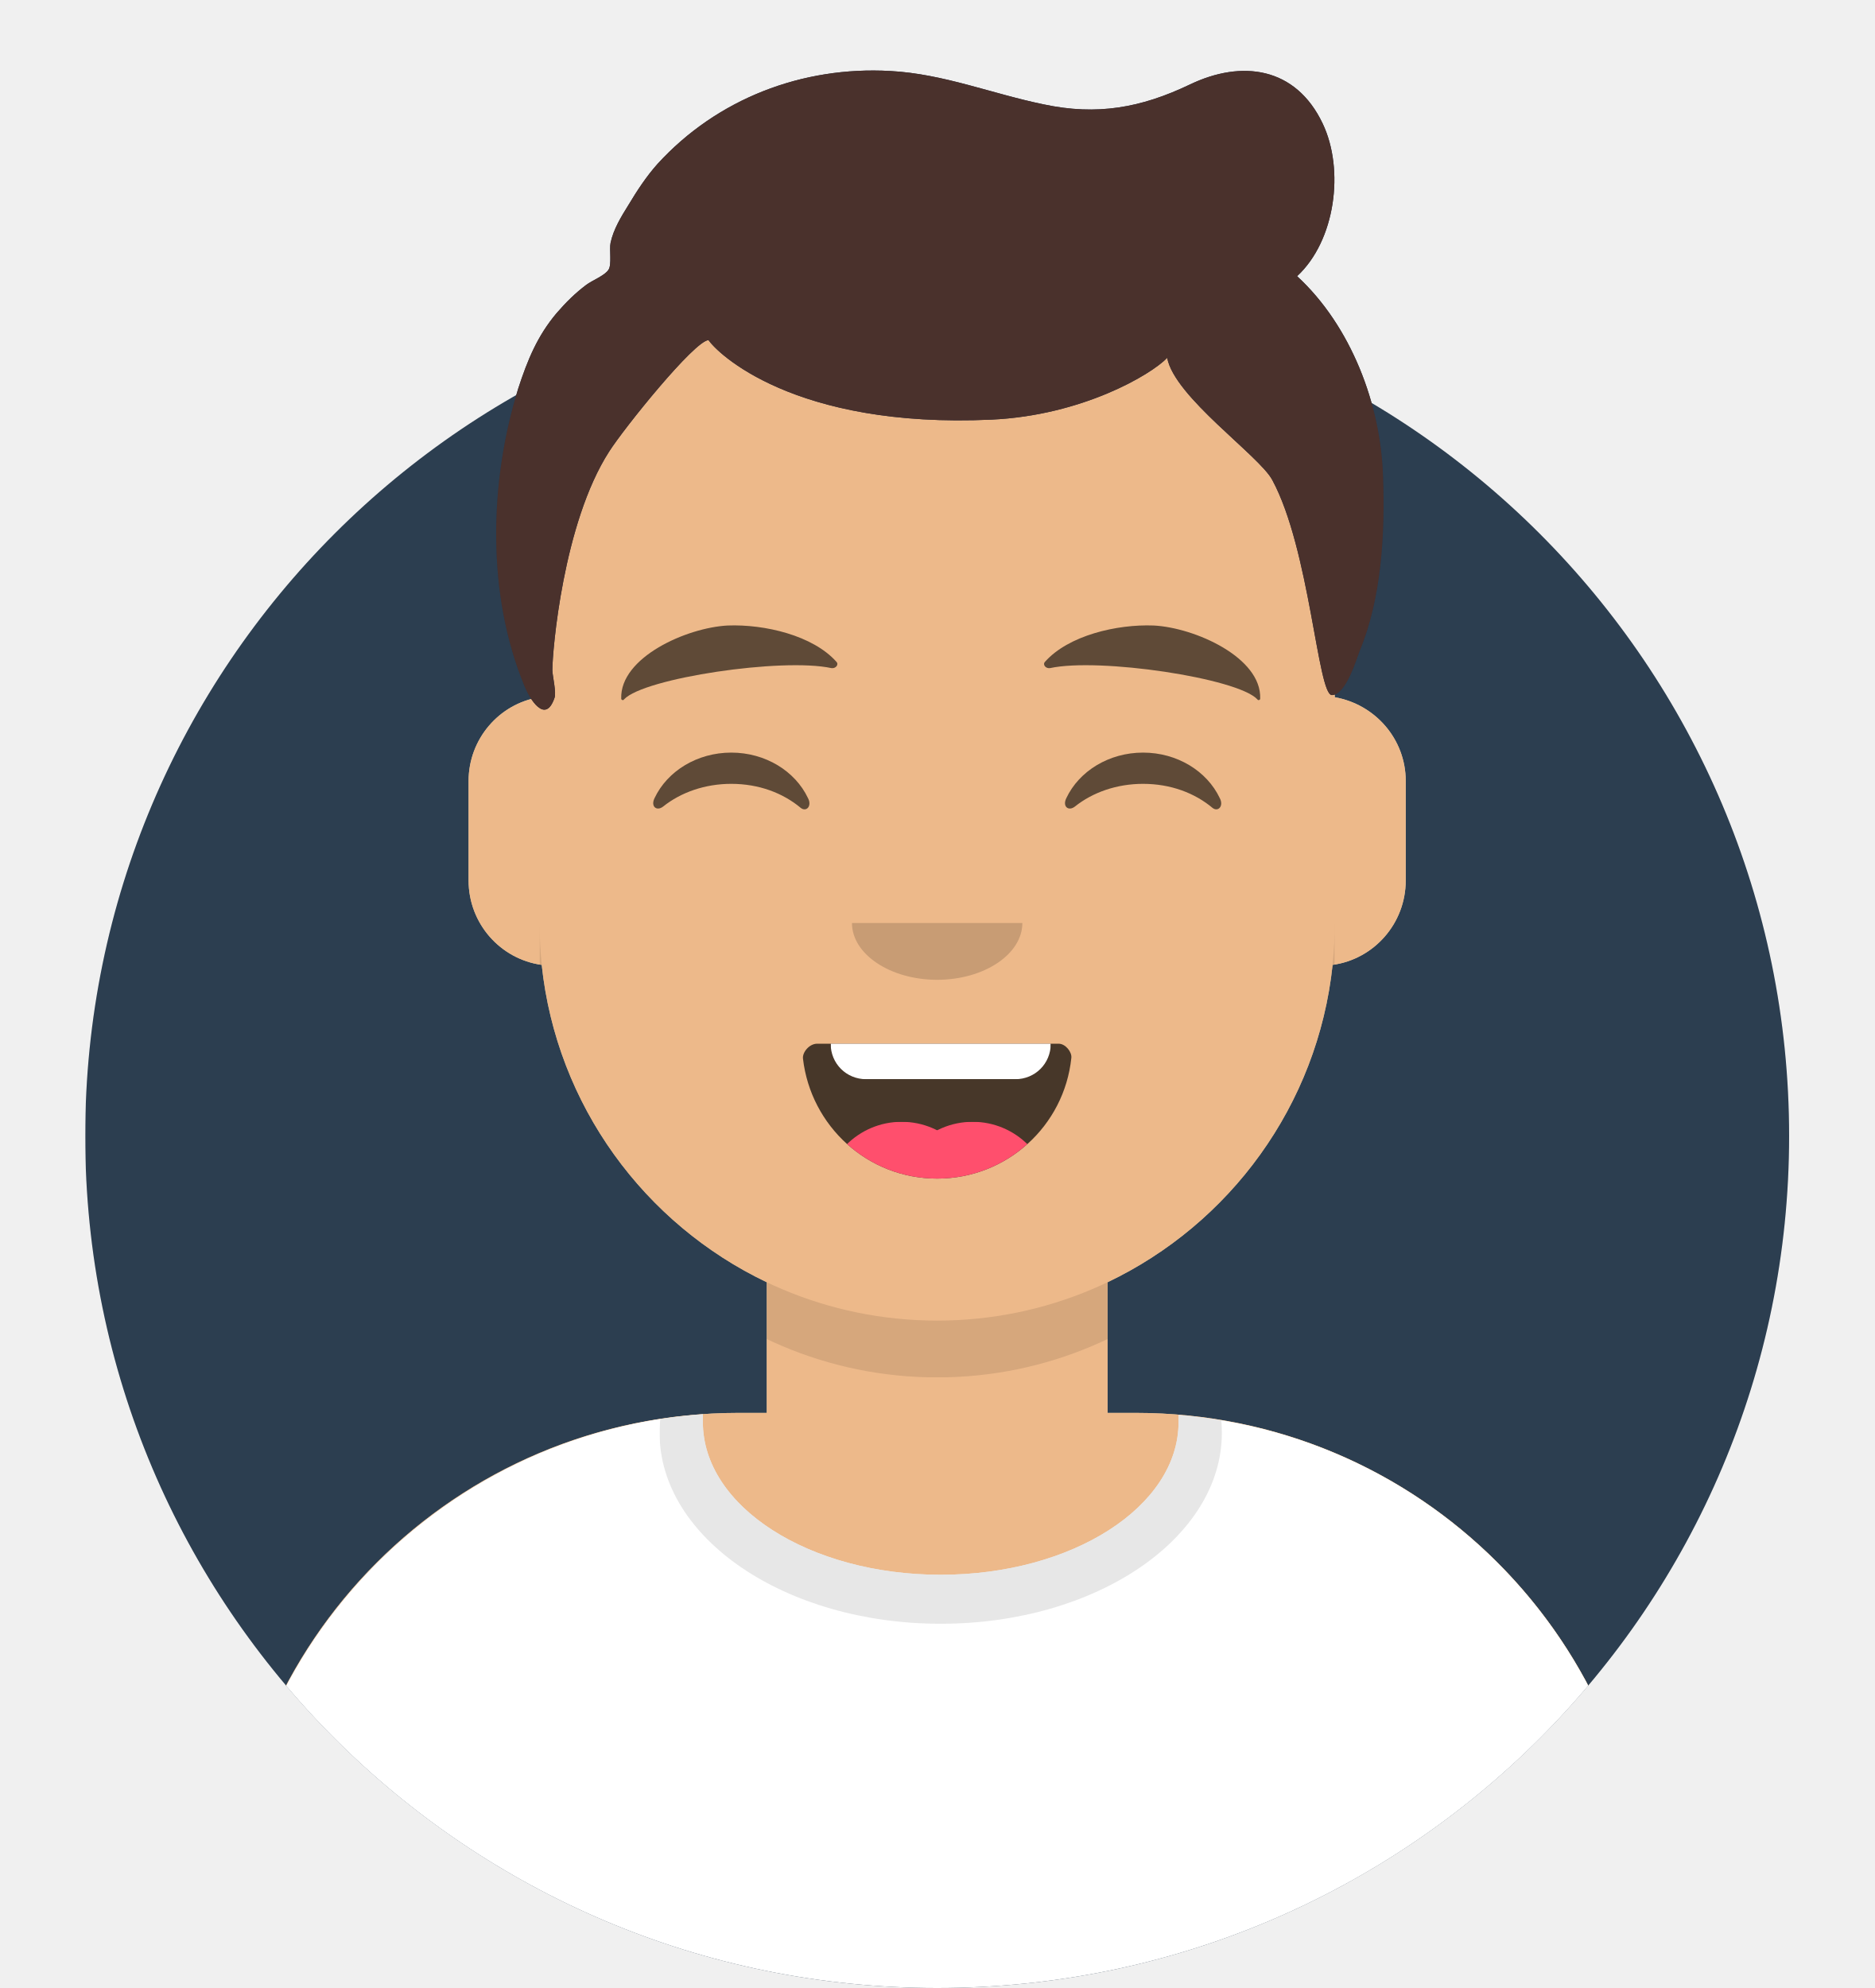
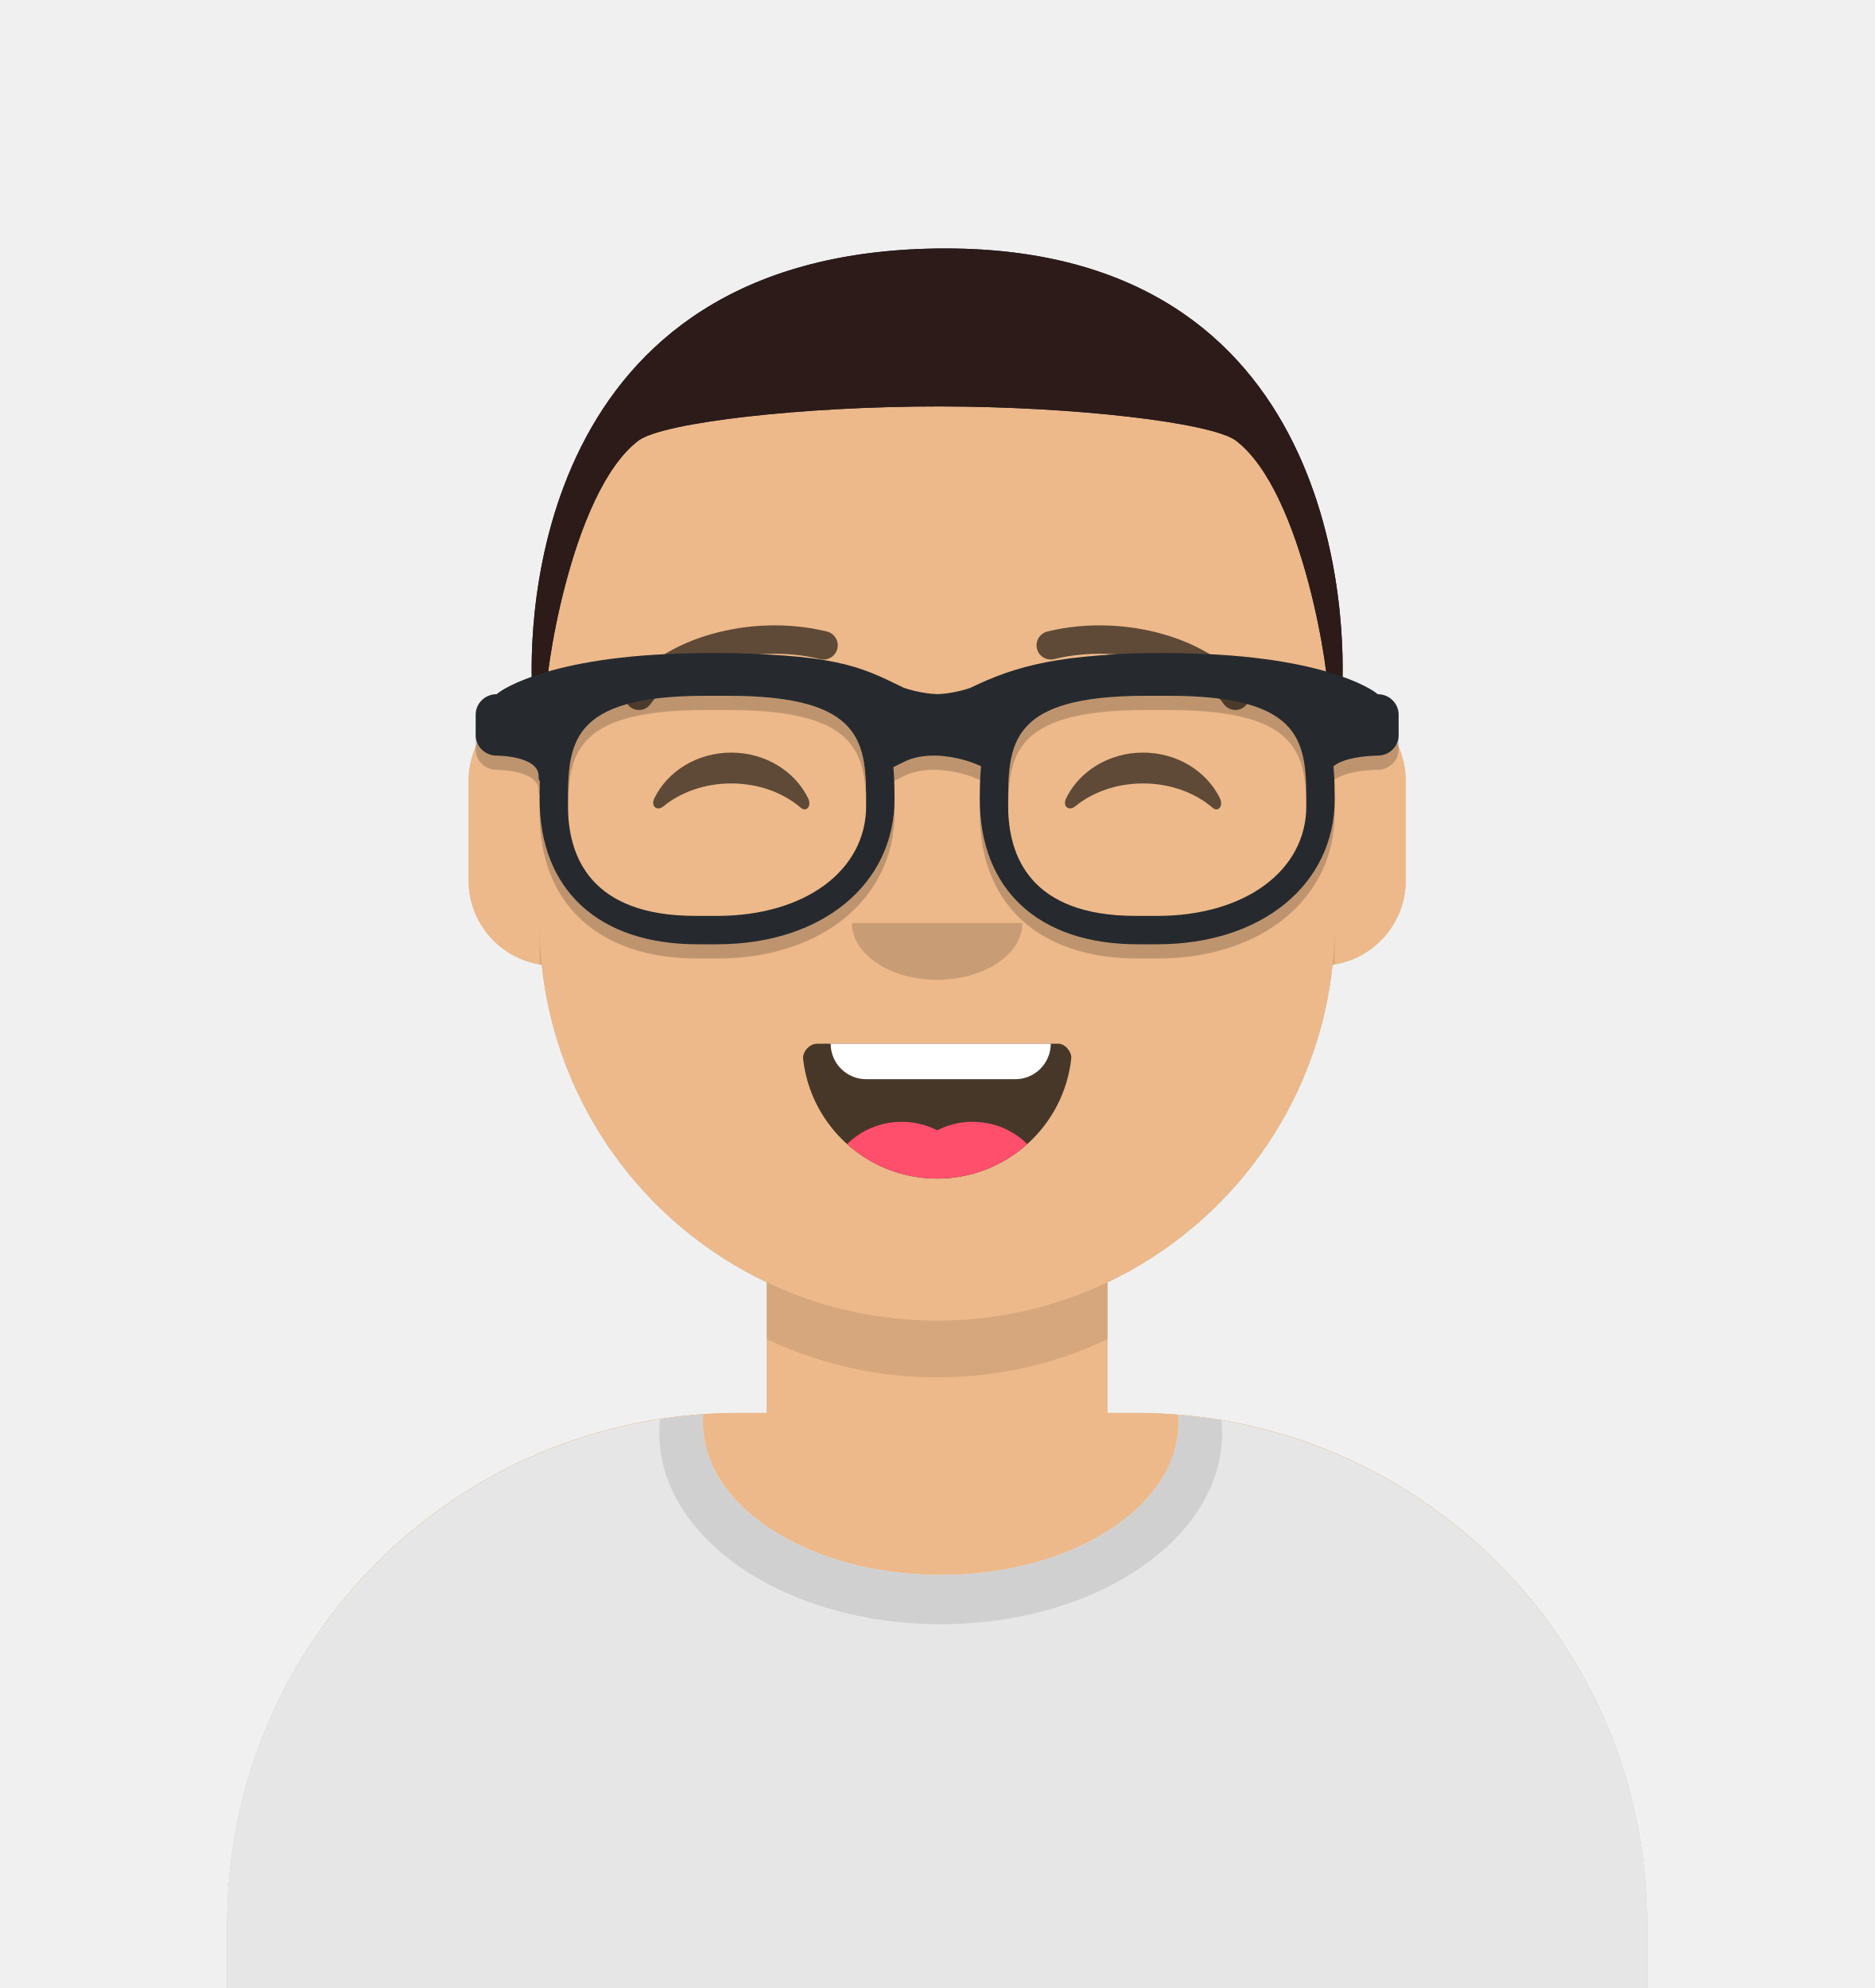
- <svg xmlns="http://www.w3.org/2000/svg" version="1.1" id="Layer_1" x="0px" y="0px" viewBox="0 0 264 280" style="enable-background:new 0 0 264 280;" xml:space="preserve">
-   <style type="text/css">
- 	.st0{fill-rule:evenodd;clip-rule:evenodd;fill:#E6E6E6;}
- 	.st1{filter:url(#Adobe_OpacityMaskFilter);}
- 	.st2{fill-rule:evenodd;clip-rule:evenodd;fill:#FFFFFF;}
- 	.st3{mask:url(#mask-2_1_);}
- 	.st4{fill-rule:evenodd;clip-rule:evenodd;fill:#2C3E50;}
- 	.st5{filter:url(#Adobe_OpacityMaskFilter_1_);}
- 	.st6{mask:url(#mask-4_1_);}
- 	.st7{fill-rule:evenodd;clip-rule:evenodd;fill:#D0C6AC;}
- 	.st8{filter:url(#Adobe_OpacityMaskFilter_2_);}
- 	.st9{mask:url(#mask-6_1_);}
- 	.st10{fill-rule:evenodd;clip-rule:evenodd;fill:#EDB98A;}
- 	.st11{filter:url(#Adobe_OpacityMaskFilter_3_);}
- 	.st12{mask:url(#mask-6_2_);fill-rule:evenodd;clip-rule:evenodd;fill-opacity:0.1;}
- 	.st13{filter:url(#Adobe_OpacityMaskFilter_4_);}
- 	.st14{mask:url(#react-mask-952_1_);}
- 	.st15{filter:url(#Adobe_OpacityMaskFilter_5_);}
- 	.st16{opacity:0.6;mask:url(#react-mask-952_2_);}
- 	.st17{fill-rule:evenodd;clip-rule:evenodd;fill-opacity:0.16;}
- 	.st18{fill-rule:evenodd;clip-rule:evenodd;fill-opacity:0.7;}
- 	.st19{filter:url(#Adobe_OpacityMaskFilter_6_);}
- 	.st20{mask:url(#react-mask-934_1_);fill-rule:evenodd;clip-rule:evenodd;fill:#FFFFFF;}
- 	.st21{filter:url(#Adobe_OpacityMaskFilter_7_);}
- 	.st22{mask:url(#react-mask-934_2_);}
- 	.st23{fill-rule:evenodd;clip-rule:evenodd;fill:#FF4F6D;}
- 	.st24{fill-rule:evenodd;clip-rule:evenodd;fill-opacity:0.6;}
- 	.st25{filter:url(#Adobe_OpacityMaskFilter_8_);}
- 	.st26{mask:url(#react-mask-925_1_);}
- 	.st27{fill-rule:evenodd;clip-rule:evenodd;fill:#28354B;}
- 	.st28{filter:url(#Adobe_OpacityMaskFilter_9_);}
- 	.st29{mask:url(#react-mask-924_1_);}
- 	.st30{fill-rule:evenodd;clip-rule:evenodd;fill:#4A312C;}
- </style>
-   <g>
-     <g transform="translate(-825, -1100)">
+ <svg xmlns="http://www.w3.org/2000/svg" xmlns:xlink="http://www.w3.org/1999/xlink" width="264px" height="280px" viewBox="0 0 264 280" version="1.1">
+   <defs>
+     <circle id="path-1" cx="120" cy="120" r="120" />
+     <path d="M12,160 C12,226.274 65.726,280 132,280 C198.274,280 252,226.274 252,160 L264,160 L264,-1.42108547e-14 L-3.19744231e-14,-1.42108547e-14 L-3.19744231e-14,160 L12,160 Z" id="path-3" />
+     <path d="M124,144.611 L124,163 L128,163 L128,163 C167.765,163 200,195.235 200,235 L200,244 L0,244 L0,235 C-4.86974701e-15,195.235 32.235,163 72,163 L72,163 L76,163 L76,144.611 C58.763,136.422 46.372,119.687 44.305,99.881 C38.48,99.058 34,94.052 34,88 L34,74 C34,68.054 38.325,63.118 44,62.166 L44,56 L44,56 C44,25.072 69.072,5.68137151e-15 100,0 L100,0 L100,0 C130.928,-5.68137151e-15 156,25.072 156,56 L156,62.166 C161.675,63.118 166,68.054 166,74 L166,88 C166,94.052 161.52,99.058 155.695,99.881 C153.628,119.687 141.237,136.422 124,144.611 Z" id="path-5" />
+   </defs>
+   <g id="Avataaar" stroke="none" stroke-width="1" fill="none" fill-rule="evenodd">
+     <g transform="translate(-825, -1100)" id="Avataaar/Circle">
      <g transform="translate(825, 1100)">
-         <g id="Circle" transform="translate(12, 40)">
-           <g id="Circle-Background">
-             <circle class="st0" cx="120" cy="120" r="120" />
-           </g>
-           <defs>
-             <filter id="Adobe_OpacityMaskFilter" filterUnits="userSpaceOnUse" x="0" y="0" width="240" height="240">
-               <feColorMatrix type="matrix" values="1 0 0 0 0  0 1 0 0 0  0 0 1 0 0  0 0 0 1 0" />
-             </filter>
-           </defs>
-           <mask maskUnits="userSpaceOnUse" x="0" y="0" width="240" height="240" id="mask-2_1_">
-             <g class="st1">
-               <circle id="path-1_1_" class="st2" cx="120" cy="120" r="120" />
-             </g>
-           </mask>
-           <g class="st3">
-             <rect class="st4" width="240" height="240" />
-           </g>
-         </g>
-         <g id="Mask">
- 			</g>
-         <defs>
-           <filter id="Adobe_OpacityMaskFilter_1_" filterUnits="userSpaceOnUse" x="-1" y="0" width="265" height="280">
-             <feColorMatrix type="matrix" values="1 0 0 0 0  0 1 0 0 0  0 0 1 0 0  0 0 0 1 0" />
-           </filter>
-         </defs>
-         <mask maskUnits="userSpaceOnUse" x="-1" y="0" width="265" height="280" id="mask-4_1_">
-           <g class="st5">
-             <path id="path-3_1_" class="st2" d="M12,160c0,66.3,53.7,120,120,120s120-53.7,120-120h12V0H0v160H12z" />
-           </g>
-         </mask>
-         <g id="Avataaar" class="st6">
+         <g id="Mask" />
+         <g id="Avataaar" stroke-width="1" fill-rule="evenodd" mask="url(#mask-4)">
          <g id="Body" transform="translate(32, 36)">
-             <g>
-               <path class="st7" d="M124,144.6V163h4l0,0c39.8,0,72,32.2,72,72v9H0v-9c0-39.8,32.2-72,72-72l0,0h4v-18.4        c-17.2-8.2-29.6-24.9-31.7-44.7C38.5,99.1,34,94.1,34,88V74c0-5.9,4.3-10.9,10-11.8V56l0,0c0-30.9,25.1-56,56-56l0,0l0,0        c30.9,0,56,25.1,56,56v6.2c5.7,1,10,5.9,10,11.8v14c0,6.1-4.5,11.1-10.3,11.9C153.6,119.7,141.2,136.4,124,144.6z" />
-             </g>
-             <defs>
-               <filter id="Adobe_OpacityMaskFilter_2_" filterUnits="userSpaceOnUse" x="-32" y="0" width="264" height="244">
-                 <feColorMatrix type="matrix" values="1 0 0 0 0  0 1 0 0 0  0 0 1 0 0  0 0 0 1 0" />
-               </filter>
-             </defs>
-             <mask maskUnits="userSpaceOnUse" x="-32" y="0" width="264" height="244" id="mask-6_1_">
-               <g class="st8">
-                 <path id="path-5_1_" class="st2" d="M124,144.6V163h4l0,0c39.8,0,72,32.2,72,72v9H0v-9c0-39.8,32.2-72,72-72l0,0h4v-18.4         c-17.2-8.2-29.6-24.9-31.7-44.7C38.5,99.1,34,94.1,34,88V74c0-5.9,4.3-10.9,10-11.8V56l0,0c0-30.9,25.1-56,56-56l0,0l0,0         c30.9,0,56,25.1,56,56v6.2c5.7,1,10,5.9,10,11.8v14c0,6.1-4.5,11.1-10.3,11.9C153.6,119.7,141.2,136.4,124,144.6z" />
-               </g>
+             <mask id="mask-6" fill="white">
+               <use xlink:href="#path-5" />
            </mask>
-             <g class="st9">
-               <g id="Color" transform="translate(-32, 0)">
-                 <rect class="st10" width="264" height="244" />
+             <use fill="#D0C6AC" xlink:href="#path-5" />
+             <g id="Skin/👶🏽-03-Brown" mask="url(#mask-6)" fill="#EDB98A">
+               <g transform="translate(-32, 0)" id="Color">
+                 <rect x="0" y="0" width="264" height="244" />
              </g>
            </g>
+             <path d="M156,79 L156,102 C156,132.928 130.928,158 100,158 C69.072,158 44,132.928 44,102 L44,79 L44,94 C44,124.928 69.072,150 100,150 C130.928,150 156,124.928 156,94 L156,79 Z" id="Neck-Shadow" fill-opacity="0.1" fill="#000000" mask="url(#mask-6)" />
+           </g>
+           <g id="Clothing/Shirt-Crew-Neck" transform="translate(0, 170)">
            <defs>
-               <filter id="Adobe_OpacityMaskFilter_3_" filterUnits="userSpaceOnUse" x="44" y="79" width="112" height="79">
-                 <feColorMatrix type="matrix" values="1 0 0 0 0  0 1 0 0 0  0 0 1 0 0  0 0 0 1 0" />
-               </filter>
+               <path d="M165.96,29.295 C202.936,32.325 232,63.294 232,101.052 L232,110 L32,110 L32,101.052 C32,62.953 61.592,31.765 99.045,29.22 C99.015,29.593 99,29.969 99,30.348 C99,42.211 113.998,51.828 132.5,51.828 C151.002,51.828 166,42.211 166,30.348 C166,29.995 165.987,29.644 165.96,29.295 Z" id="react-path-13" />
            </defs>
-             <mask maskUnits="userSpaceOnUse" x="44" y="79" width="112" height="79" id="mask-6_2_">
-               <g class="st11">
-                 <path id="path-5_2_" class="st2" d="M124,144.6V163h4l0,0c39.8,0,72,32.2,72,72v9H0v-9c0-39.8,32.2-72,72-72l0,0h4v-18.4         c-17.2-8.2-29.6-24.9-31.7-44.7C38.5,99.1,34,94.1,34,88V74c0-5.9,4.3-10.9,10-11.8V56l0,0c0-30.9,25.1-56,56-56l0,0l0,0         c30.9,0,56,25.1,56,56v6.2c5.7,1,10,5.9,10,11.8v14c0,6.1-4.5,11.1-10.3,11.9C153.6,119.7,141.2,136.4,124,144.6z" />
-               </g>
+             <mask id="react-mask-14" fill="white">
+               <use xlink:href="#react-path-13" />
            </mask>
-             <path id="Neck-Shadow" class="st12" d="M156,79v23c0,30.9-25.1,56-56,56s-56-25.1-56-56V79v15c0,30.9,25.1,56,56,56       s56-25.1,56-56V79z" />
-           </g>
-           <g transform="translate(0, 170)">
-             <g id="Clothes">
-               <path class="st0" d="M166,29.3c37,3,66,34,66,71.8v8.9H32v-8.9C32,63,61.6,31.8,99,29.2c0,0.4,0,0.7,0,1.1        c0,11.9,15,21.5,33.5,21.5S166,42.2,166,30.3C166,30,166,29.6,166,29.3z" />
+             <use id="Clothes" fill="#E6E6E6" fill-rule="evenodd" xlink:href="#react-path-13" />
+             <g id="Color/Palette/Gray-01" mask="url(#react-mask-14)" fill-rule="evenodd" fill="#E6E6E6">
+               <rect id="🖍Color" x="0" y="0" width="264" height="110" />
            </g>
-             <defs>
-               <filter id="Adobe_OpacityMaskFilter_4_" filterUnits="userSpaceOnUse" x="0" y="0" width="264" height="110">
-                 <feColorMatrix type="matrix" values="1 0 0 0 0  0 1 0 0 0  0 0 1 0 0  0 0 0 1 0" />
-               </filter>
-             </defs>
-             <mask maskUnits="userSpaceOnUse" x="0" y="0" width="264" height="110" id="react-mask-952_1_">
-               <g class="st13">
-                 <path id="react-path-951_1_" class="st2" d="M166,29.3c37,3,66,34,66,71.8v8.9H32v-8.9C32,63,61.6,31.8,99,29.2         c0,0.4,0,0.7,0,1.1c0,11.9,15,21.5,33.5,21.5S166,42.2,166,30.3C166,30,166,29.6,166,29.3z" />
-               </g>
-             </mask>
-             <g class="st14">
-               <rect class="st2" width="264" height="110" />
-             </g>
-             <defs>
-               <filter id="Adobe_OpacityMaskFilter_5_" filterUnits="userSpaceOnUse" x="92.9" y="4.9" width="79.3" height="53.8">
-                 <feColorMatrix type="matrix" values="1 0 0 0 0  0 1 0 0 0  0 0 1 0 0  0 0 0 1 0" />
-               </filter>
-             </defs>
-             <mask maskUnits="userSpaceOnUse" x="92.9" y="4.9" width="79.3" height="53.8" id="react-mask-952_2_">
-               <g class="st15">
-                 <path id="react-path-951_2_" class="st2" d="M166,29.3c37,3,66,34,66,71.8v8.9H32v-8.9C32,63,61.6,31.8,99,29.2         c0,0.4,0,0.7,0,1.1c0,11.9,15,21.5,33.5,21.5S166,42.2,166,30.3C166,30,166,29.6,166,29.3z" />
-               </g>
-             </mask>
-             <g id="Shadowy" class="st16">
-               <g transform="translate(92, 4)">
-                 <ellipse class="st17" cx="40.5" cy="27.8" rx="39.6" ry="26.9" />
+             <g id="Shadowy" opacity="0.6" stroke-width="1" fill-rule="evenodd" mask="url(#react-mask-14)" fill-opacity="0.16" fill="#000000">
+               <g transform="translate(92, 4)" id="Hola-👋🏼">
+                 <ellipse cx="40.5" cy="27.848" rx="39.635" ry="26.914" />
              </g>
            </g>
          </g>
-           <g id="Face" transform="translate(76, 82)">
-             <g transform="translate(2, 52)">
-               <g id="Mouth">
-                 <path class="st18" d="M35.1,15.1C36.2,24.6,44.2,32,54,32c9.8,0,17.9-7.4,18.9-17c0.1-0.8-0.8-2-1.8-2c-14.9,0-26.3,0-34,0         C36,13,35,14.2,35.1,15.1z" />
-               </g>
+           <g id="Face" transform="translate(76, 82)" fill="#000000">
+             <g id="Mouth/Smile" transform="translate(2, 52)">
              <defs>
-                 <filter id="Adobe_OpacityMaskFilter_6_" filterUnits="userSpaceOnUse" x="39" y="2" width="31" height="16">
-                   <feColorMatrix type="matrix" values="1 0 0 0 0  0 1 0 0 0  0 0 1 0 0  0 0 0 1 0" />
-                 </filter>
+                 <path d="M35.118,15.128 C36.176,24.62 44.226,32 54,32 C63.804,32 71.874,24.574 72.892,15.04 C72.974,14.273 72.117,13 71.043,13 C56.149,13 44.738,13 37.087,13 C36.007,13 35.012,14.178 35.118,15.128 Z" id="react-path-15" />
              </defs>
-               <mask maskUnits="userSpaceOnUse" x="39" y="2" width="31" height="16" id="react-mask-934_1_">
-                 <g class="st19">
-                   <path id="react-path-933_1_" class="st2" d="M35.1,15.1C36.2,24.6,44.2,32,54,32c9.8,0,17.9-7.4,18.9-17          c0.1-0.8-0.8-2-1.8-2c-14.9,0-26.3,0-34,0C36,13,35,14.2,35.1,15.1z" />
-                 </g>
+               <mask id="react-mask-16" fill="white">
+                 <use xlink:href="#react-path-15" />
              </mask>
-               <path id="Teeth" class="st20" d="M44,2h21c2.8,0,5,2.2,5,5v6c0,2.8-2.2,5-5,5H44c-2.8,0-5-2.2-5-5V7C39,4.2,41.2,2,44,2z" />
-               <defs>
-                 <filter id="Adobe_OpacityMaskFilter_7_" filterUnits="userSpaceOnUse" x="38" y="24" width="32" height="22">
-                   <feColorMatrix type="matrix" values="1 0 0 0 0  0 1 0 0 0  0 0 1 0 0  0 0 0 1 0" />
-                 </filter>
-               </defs>
-               <mask maskUnits="userSpaceOnUse" x="38" y="24" width="32" height="22" id="react-mask-934_2_">
-                 <g class="st21">
-                   <path id="react-path-933_2_" class="st2" d="M35.1,15.1C36.2,24.6,44.2,32,54,32c9.8,0,17.9-7.4,18.9-17          c0.1-0.8-0.8-2-1.8-2c-14.9,0-26.3,0-34,0C36,13,35,14.2,35.1,15.1z" />
-                 </g>
-               </mask>
-               <g id="Tongue" class="st22">
+               <use id="Mouth" fill-opacity="0.7" fill="#000000" fill-rule="evenodd" xlink:href="#react-path-15" />
+               <rect id="Teeth" fill="#FFFFFF" fill-rule="evenodd" mask="url(#react-mask-16)" x="39" y="2" width="31" height="16" rx="5" />
+               <g id="Tongue" stroke-width="1" fill-rule="evenodd" mask="url(#react-mask-16)" fill="#FF4F6D">
                <g transform="translate(38, 24)">
-                   <circle class="st23" cx="11" cy="11" r="11" />
-                   <circle class="st23" cx="21" cy="11" r="11" />
+                   <circle cx="11" cy="11" r="11" />
+                   <circle cx="21" cy="11" r="11" />
                </g>
              </g>
            </g>
-             <g transform="translate(28, 40)">
-               <path id="Nose" class="st17" d="M16,8c0,4.4,5.4,8,12,8l0,0c6.6,0,12-3.6,12-8" />
+             <g id="Nose/Default" transform="translate(28, 40)" fill-opacity="0.16">
+               <path d="M16,8 C16,12.418 21.373,16 28,16 L28,16 C34.627,16 40,12.418 40,8" id="Nose" />
            </g>
-             <g transform="translate(0, 8)">
-               <path id="Squint" class="st24" d="M16.2,22.4C18,18.6,22.2,16,27,16c4.8,0,9,2.6,10.8,6.4c0.6,1.1-0.2,2-1,1.4        c-2.5-2.1-5.9-3.4-9.8-3.4c-3.7,0-7.1,1.2-9.6,3.2C16.5,24.3,15.6,23.6,16.2,22.4z" />
-               <path class="st24" d="M74.2,22.4C76,18.6,80.2,16,85,16c4.8,0,9,2.6,10.8,6.4c0.6,1.1-0.2,2-1,1.4c-2.5-2.1-5.9-3.4-9.8-3.4        c-3.7,0-7.1,1.2-9.6,3.2C74.5,24.3,73.6,23.6,74.2,22.4z" />
+             <g id="Eyes/Happy-😁" transform="translate(0, 8)" fill-opacity="0.6">
+               <path d="M16.16,22.447 C18.007,18.649 22.164,16 26.998,16 C31.814,16 35.959,18.63 37.815,22.407 C38.367,23.529 37.582,24.447 36.791,23.767 C34.34,21.66 30.859,20.344 26.998,20.344 C23.257,20.344 19.874,21.579 17.438,23.572 C16.547,24.3 15.62,23.558 16.16,22.447 Z" id="Squint" />
+               <path d="M74.16,22.447 C76.007,18.649 80.164,16 84.998,16 C89.814,16 93.959,18.63 95.815,22.407 C96.367,23.529 95.582,24.447 94.791,23.767 C92.34,21.66 88.859,20.344 84.998,20.344 C81.257,20.344 77.874,21.579 75.438,23.572 C74.547,24.3 73.62,23.558 74.16,22.447 Z" id="Squint" />
            </g>
-             <g>
-               <path id="Eyebrow" class="st24" d="M26.5,6.1c-5.8,0.3-15.2,4.5-15,10.3c0,0.2,0.3,0.3,0.4,0.1c2.8-3,22.3-5.9,29.2-4.4        c0.6,0.1,1.1-0.5,0.7-0.9C38.5,7.5,31.7,5.9,26.5,6.1" />
-               <path class="st24" d="M86.5,6.1c5.8,0.3,15.2,4.5,15,10.3c0,0.2-0.3,0.3-0.4,0.1c-2.8-3-22.3-5.9-29.2-4.4        c-0.6,0.1-1.1-0.5-0.7-0.9C74.5,7.5,81.3,5.9,86.5,6.1" />
+             <g id="Eyebrow/Outline/Default" fill-opacity="0.6">
+               <g id="I-Browse" transform="translate(12, 6)">
+                 <path d="M3.63,11.159 C7.545,5.65 18.278,2.561 27.523,4.831 C28.596,5.095 29.679,4.439 29.942,3.366 C30.206,2.293 29.55,1.21 28.477,0.947 C17.74,-1.69 5.312,1.887 0.37,8.841 C-0.27,9.742 -0.059,10.99 0.841,11.63 C1.742,12.27 2.99,12.059 3.63,11.159 Z" id="Eyebrow" fill-rule="nonzero" />
+                 <path d="M61.63,11.159 C65.545,5.65 76.278,2.561 85.523,4.831 C86.596,5.095 87.679,4.439 87.942,3.366 C88.206,2.293 87.55,1.21 86.477,0.947 C75.74,-1.69 63.312,1.887 58.37,8.841 C57.73,9.742 57.941,10.99 58.841,11.63 C59.742,12.27 60.99,12.059 61.63,11.159 Z" id="Eyebrow" fill-rule="nonzero" transform="translate(73.00015, 6.039198) scale(-1, 1) translate(-73.00015, -6.039198) " />
+               </g>
            </g>
          </g>
-           <g id="Top">
+           <g id="Top" stroke-width="1" fill-rule="evenodd">
            <defs>
-               <filter id="Adobe_OpacityMaskFilter_8_" filterUnits="userSpaceOnUse" x="-1" y="0" width="264" height="280">
-                 <feColorMatrix type="matrix" values="1 0 0 0 0  0 1 0 0 0  0 0 1 0 0  0 0 0 1 0" />
+               <rect id="react-path-10" x="0" y="0" width="264" height="280" />
+               <path d="M1,64 C1.347,65.488 2.673,65.223 3,64 C2.537,62.446 6.296,35.248 16,28 C19.618,25.483 39.008,23.232 58.313,23.246 C77.409,23.259 96.421,25.511 100,28 C109.704,35.248 113.463,62.446 113,64 C113.327,65.223 114.653,65.488 115,64 C115.719,53.702 115,0.274 58,1 C1,1.726 0.281,53.702 1,64 Z" id="react-path-11" />
+               <filter x="-0.8%" y="-2.0%" width="101.5%" height="108.0%" filterUnits="objectBoundingBox" id="react-filter-7">
+                 <feOffset dx="0" dy="2" in="SourceAlpha" result="shadowOffsetOuter1" />
+                 <feColorMatrix values="0 0 0 0 0   0 0 0 0 0   0 0 0 0 0  0 0 0 0.16 0" type="matrix" in="shadowOffsetOuter1" result="shadowMatrixOuter1" />
+                 <feMerge>
+                   <feMergeNode in="shadowMatrixOuter1" />
+                   <feMergeNode in="SourceGraphic" />
+                 </feMerge>
              </filter>
            </defs>
-             <mask maskUnits="userSpaceOnUse" x="-1" y="0" width="264" height="280" id="react-mask-925_1_">
-               <g class="st25">
-                 <rect id="react-path-927_1_" class="st2" width="264" height="280" />
-               </g>
+             <mask id="react-mask-8" fill="white">
+               <use xlink:href="#react-path-10" />
            </mask>
-             <g class="st26">
+             <g id="Mask" />
+             <g id="Top/Short-Hair/The-Caesar" mask="url(#react-mask-8)">
              <g transform="translate(-1, 0)">
-                 <g id="Short-Hair">
-                   <path class="st27" d="M183.7,38.9c5.4-5,6.7-15,3.6-21.5c-3.8-8-11.4-9-18.7-5.5c-6.9,3.3-13.1,4.4-20.6,2.8          c-7.3-1.5-14.1-4.3-21.6-4.7C114,9.3,102,13.9,93.6,23.1c-1.6,1.8-2.9,3.8-4.1,5.8c-1,1.6-2.1,3.4-2.5,5.3          c-0.2,0.9,0.2,3.1-0.3,3.8c-0.5,0.8-2.3,1.5-3.1,2.1c-1.6,1.2-2.9,2.5-4.2,4c-2.7,3.2-4.1,6.6-5.4,10.6          c-4.1,13.2-4.5,29,0.9,42c0.7,1.7,2.9,5.4,4.2,1.6c0.3-0.7-0.3-3.2-0.3-3.9c0-2.7,1.5-20.7,8-30.8c2.1-3.3,12-15.6,14-15.7          c1.1,1.7,11.9,12.5,39.9,11.2c12.7-0.6,22.4-6.3,24.7-8.7c1,5.5,13,13.8,14.8,17.2c5.3,9.8,6.4,30.3,8.4,30.3          s3.5-5.2,3.9-6.2c3.1-7.4,3.6-16.6,3.3-24.6C195.5,57,191.3,45.9,183.7,38.9z" />
+                 <g id="Hair" stroke-width="1" fill-rule="evenodd" transform="translate(75, 34)">
+                   <mask id="react-mask-9" fill="white">
+                     <use xlink:href="#react-path-11" />
+                   </mask>
+                   <use id="Caesar" fill="#28354B" xlink:href="#react-path-11" />
+                   <g id="Skin/👶🏽-03-Brown" mask="url(#react-mask-9)" fill="#2C1B18">
+                     <g transform="translate(0, 0) " id="Color">
+                       <rect x="0" y="0" width="264" height="280" />
+                     </g>
+                   </g>
                </g>
-                 <defs>
-                   <filter id="Adobe_OpacityMaskFilter_9_" filterUnits="userSpaceOnUse" x="0" y="0" width="264" height="280">
-                     <feColorMatrix type="matrix" values="1 0 0 0 0  0 1 0 0 0  0 0 1 0 0  0 0 0 1 0" />
-                   </filter>
-                 </defs>
-                 <mask maskUnits="userSpaceOnUse" x="0" y="0" width="264" height="280" id="react-mask-924_1_">
-                   <g class="st28">
-                     <path id="react-path-926_1_" class="st2" d="M183.7,38.9c5.4-5,6.7-15,3.6-21.5c-3.8-8-11.4-9-18.7-5.5           c-6.9,3.3-13.1,4.4-20.6,2.8c-7.3-1.5-14.1-4.3-21.6-4.7C114,9.3,102,13.9,93.6,23.1c-1.6,1.8-2.9,3.8-4.1,5.8           c-1,1.6-2.1,3.4-2.5,5.3c-0.2,0.9,0.2,3.1-0.3,3.8c-0.5,0.8-2.3,1.5-3.1,2.1c-1.6,1.2-2.9,2.5-4.2,4           c-2.7,3.2-4.1,6.6-5.4,10.6c-4.1,13.2-4.5,29,0.9,42c0.7,1.7,2.9,5.4,4.2,1.6c0.3-0.7-0.3-3.2-0.3-3.9           c0-2.7,1.5-20.7,8-30.8c2.1-3.3,12-15.6,14-15.7c1.1,1.7,11.9,12.5,39.9,11.2c12.7-0.6,22.4-6.3,24.7-8.7           c1,5.5,13,13.8,14.8,17.2c5.3,9.8,6.4,30.3,8.4,30.3s3.5-5.2,3.9-6.2c3.1-7.4,3.6-16.6,3.3-24.6           C195.5,57,191.3,45.9,183.7,38.9z" />
-                   </g>
-                 </mask>
-                 <g class="st29">
-                   <g transform="translate(0, 0) ">
-                     <rect class="st30" width="264" height="280" />
+                 <g id="Top/_Resources/Prescription-02" fill="none" transform="translate(62, 85)" stroke-width="1">
+                   <defs>
+                     <filter x="-0.8%" y="-2.4%" width="101.5%" height="109.8%" filterUnits="objectBoundingBox" id="react-filter-12">
+                       <feOffset dx="0" dy="2" in="SourceAlpha" result="shadowOffsetOuter1" />
+                       <feColorMatrix values="0 0 0 0 0   0 0 0 0 0   0 0 0 0 0  0 0 0 0.2 0" type="matrix" in="shadowOffsetOuter1" result="shadowMatrixOuter1" />
+                       <feMerge>
+                         <feMergeNode in="shadowMatrixOuter1" />
+                         <feMergeNode in="SourceGraphic" />
+                       </feMerge>
+                     </filter>
+                   </defs>
+                   <g id="Wayfarers" filter="url(#react-filter-12)" transform="translate(6, 7)" fill="#252C2F">
+                     <path d="M34,41 L31.242,41 C17.315,41 9,33.336 9,20.5 C9,10.127 10.817,0 32.53,0 L35.47,0 C57.183,0 59,10.127 59,20.5 C59,32.569 48.721,41 34,41 Z M32.385,6 C13,6 13,12.841 13,21.502 C13,28.572 16.116,37 30.971,37 L34,37 C46.365,37 55,30.627 55,21.502 C55,12.841 55,6 35.615,6 L32.385,6 Z" id="Left" fill-rule="nonzero" />
+                     <path d="M96,41 L93.242,41 C79.315,41 71,33.336 71,20.5 C71,10.127 72.817,0 94.53,0 L97.47,0 C119.183,0 121,10.127 121,20.5 C121,32.569 110.721,41 96,41 Z M94.385,6 C75,6 75,12.841 75,21.502 C75,28.572 78.119,37 92.971,37 L96,37 C108.365,37 117,30.627 117,21.502 C117,12.841 117,6 97.615,6 L94.385,6 Z" id="Right" fill-rule="nonzero" />
+                     <path d="M2.955,5.772 C3.646,5.096 11.21,0 32.5,0 C50.351,0 54.13,1.853 59.85,4.652 L60.269,4.859 C60.667,4.999 62.7,5.69 65.079,5.766 C67.246,5.673 69.1,5.085 69.642,4.897 C76.17,1.722 82.561,0 97.5,0 C118.79,0 126.354,5.096 127.045,5.772 C128.679,5.772 130,7.062 130,8.657 L130,11.543 C130,13.139 128.679,14.429 127.045,14.429 C127.045,14.429 120.144,14.429 120.144,17.315 C120.144,20.2 118.182,13.139 118.182,11.543 L118.182,8.732 C114.579,7.353 108.128,4.786 97.5,4.786 C85.658,4.786 79.761,6.886 74.702,8.971 L74.759,9.108 L74.756,11.094 L72.539,16.444 L69.8,15.361 C69.556,15.264 69.028,15.09 68.296,14.91 C66.256,14.407 64.159,14.254 62.304,14.634 C61.624,14.774 60.992,14.984 60.413,15.267 L57.77,16.558 L55.127,11.396 L55.244,9.102 L55.325,8.907 C50.962,6.874 46.939,4.786 32.5,4.786 C21.872,4.786 15.422,7.352 11.818,8.731 L11.818,11.543 C11.818,13.139 8.864,20.2 8.864,17.315 C8.864,14.429 2.955,14.429 2.955,14.429 C1.324,14.429 0,13.139 0,11.543 L0,8.657 C0,7.062 1.324,5.772 2.955,5.772 Z" id="Stuff" fill-rule="nonzero" />
                  </g>
                </g>
              </g>
            </g>
          </g>
        </g>
      </g>
    </g>
  </g>
</svg>
